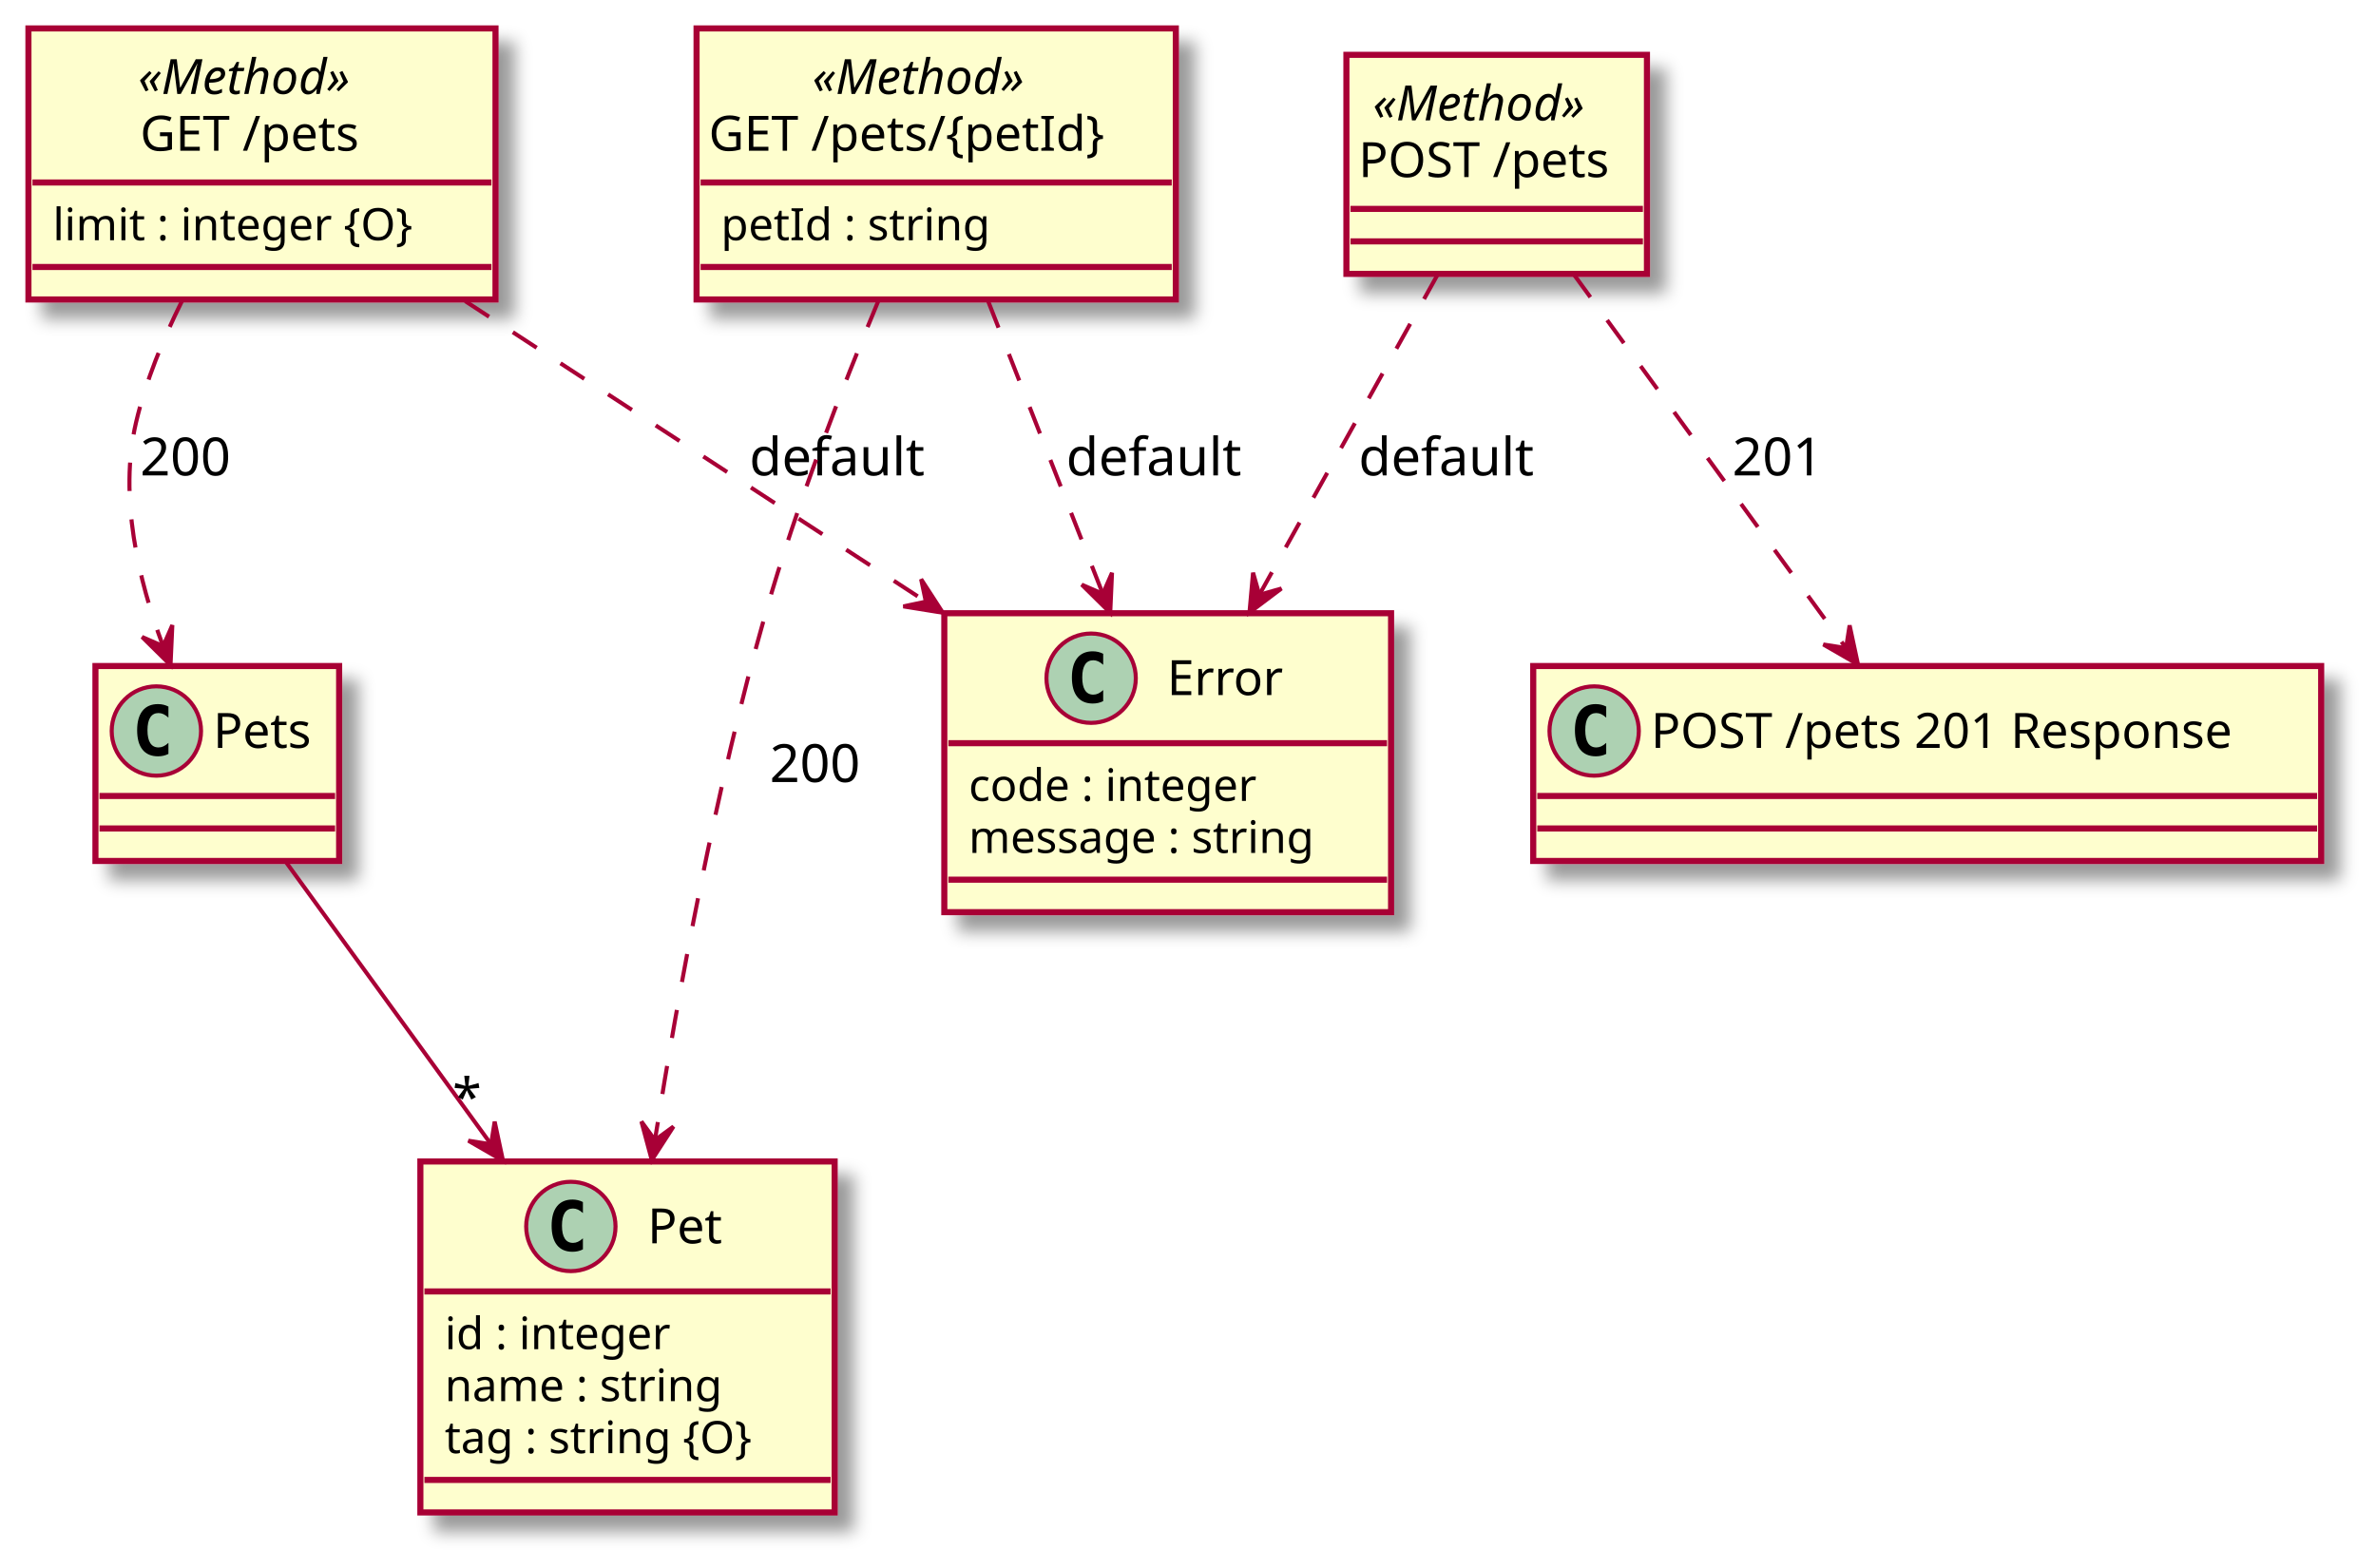
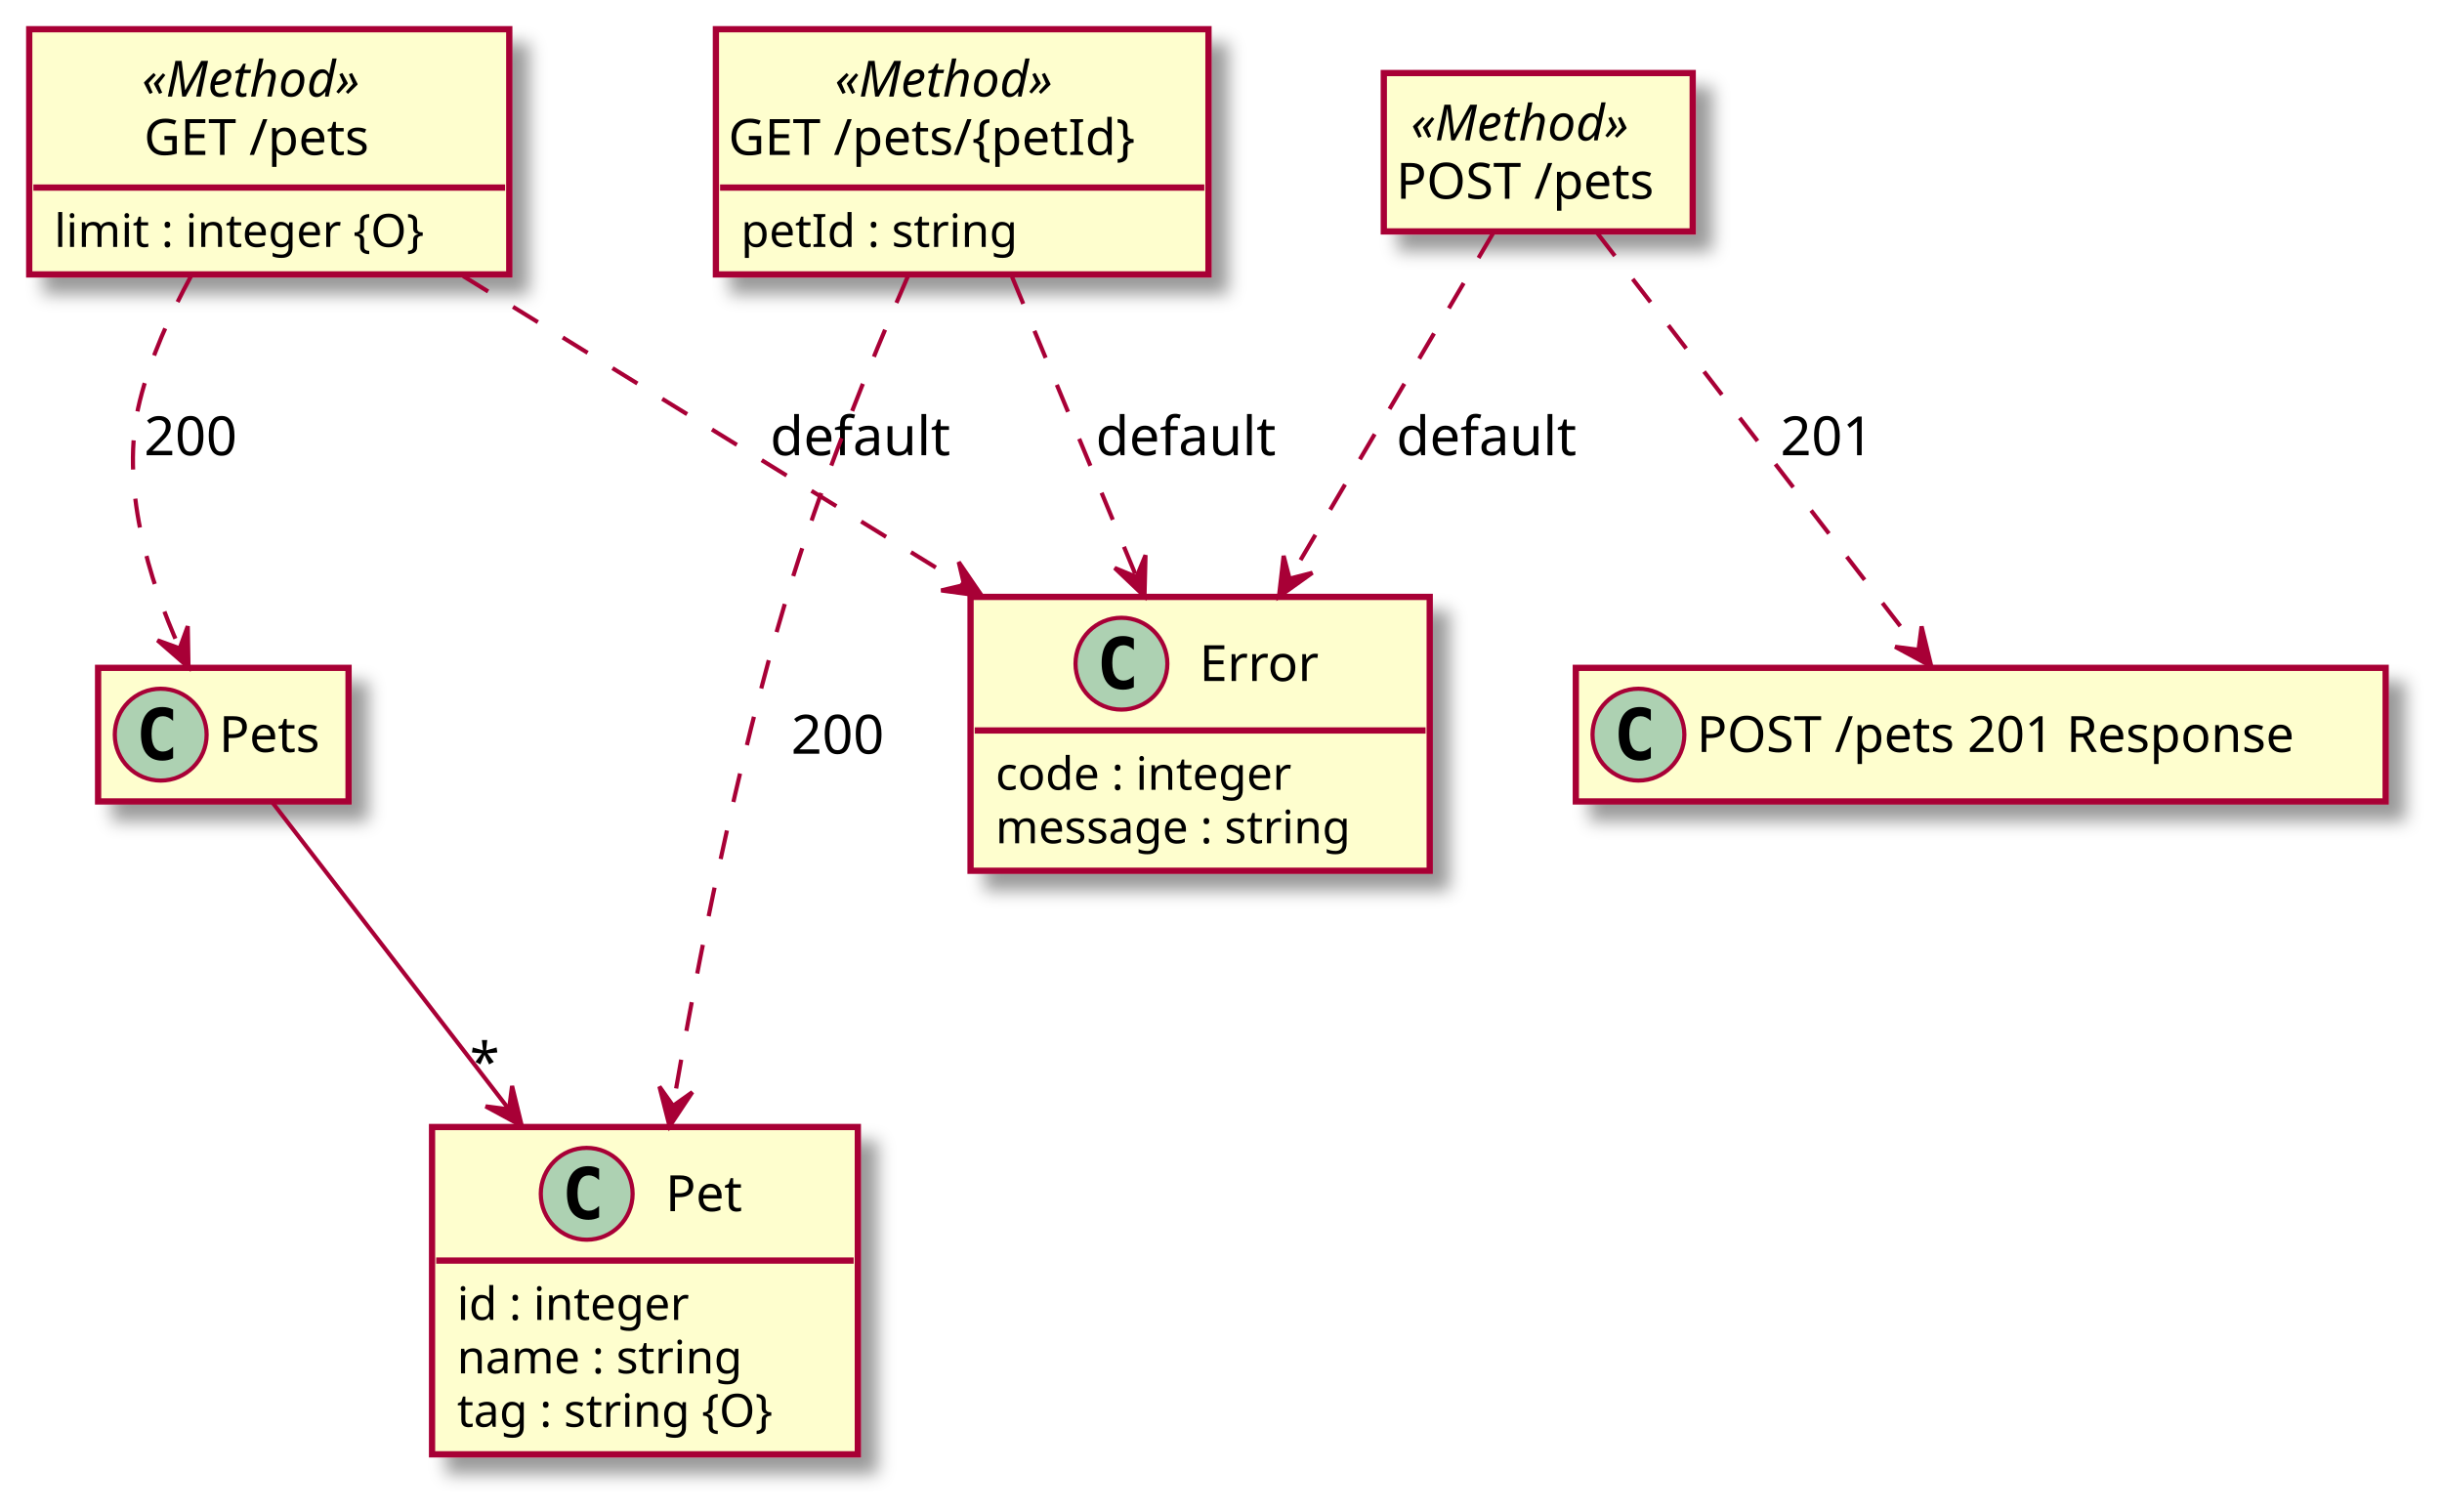
- <svg xmlns="http://www.w3.org/2000/svg" contentScriptType="application/ecmascript" contentStyleType="text/css" height="386px" preserveAspectRatio="none" style="width:585px;height:386px;" version="1.1" viewBox="0 0 585 386" width="585px" zoomAndPan="magnify">
+ <svg xmlns="http://www.w3.org/2000/svg" contentScriptType="application/ecmascript" contentStyleType="text/css" height="362px" preserveAspectRatio="none" style="width:585px;height:362px;" version="1.1" viewBox="0 0 585 362" width="585px" zoomAndPan="magnify">
  <defs>
-     <filter height="300%" id="fgqevm6tdqa9f" width="300%" x="-1" y="-1">
+     <filter height="300%" id="f15rilasdpck9q" width="300%" x="-1" y="-1">
      <feGaussianBlur result="blurOut" stdDeviation="2.0" />
      <feColorMatrix in="blurOut" result="blurOut2" type="matrix" values="0 0 0 0 0 0 0 0 0 0 0 0 0 0 0 0 0 0 .4 0" />
      <feOffset dx="4.0" dy="4.0" in="blurOut2" result="blurOut3" />
      <feBlend in="SourceGraphic" in2="blurOut3" mode="normal" />
    </filter>
  </defs>
  <g>
-     <rect codeLine="3" fill="#FEFECE" filter="url(#fgqevm6tdqa9f)" height="86.414" id="Pet" style="stroke:#A80036;stroke-width:1.5;" width="102" x="103.5" y="286" />
-     <ellipse cx="140.55" cy="302" fill="#ADD1B2" rx="11" ry="11" style="stroke:#A80036;stroke-width:1.0;" />
-     <path d="M143.519,307.641 Q142.941,307.938 142.3,308.086 Q141.659,308.234 140.956,308.234 Q138.456,308.234 137.136,306.586 Q135.816,304.938 135.816,301.812 Q135.816,298.688 137.136,297.031 Q138.456,295.375 140.956,295.375 Q141.659,295.375 142.308,295.531 Q142.956,295.688 143.519,295.984 L143.519,298.703 Q142.894,298.125 142.3,297.852 Q141.706,297.578 141.081,297.578 Q139.738,297.578 139.05,298.648 Q138.363,299.719 138.363,301.812 Q138.363,303.906 139.05,304.977 Q139.738,306.047 141.081,306.047 Q141.706,306.047 142.3,305.773 Q142.894,305.5 143.519,304.922 L143.519,307.641 Z " fill="#000000" />
-     <text fill="#000000" font-family="sans-serif" font-size="12" lengthAdjust="spacing" textLength="21" x="159.45" y="306.154">Pet</text>
-     <line style="stroke:#A80036;stroke-width:1.5;" x1="104.5" x2="204.5" y1="318" y2="318" />
-     <text fill="#000000" font-family="sans-serif" font-size="11" lengthAdjust="spacing" textLength="62" x="109.5" y="332.21">id : integer</text>
-     <text fill="#000000" font-family="sans-serif" font-size="11" lengthAdjust="spacing" textLength="77" x="109.5" y="345.015">name : string</text>
-     <text fill="#000000" font-family="sans-serif" font-size="11" lengthAdjust="spacing" textLength="90" x="109.5" y="357.82">tag : string {O}</text>
-     <line style="stroke:#A80036;stroke-width:1.5;" x1="104.5" x2="204.5" y1="364.414" y2="364.414" />
-     <rect codeLine="9" fill="#FEFECE" filter="url(#fgqevm6tdqa9f)" height="48" id="Pets" style="stroke:#A80036;stroke-width:1.5;" width="60" x="23.5" y="164" />
-     <ellipse cx="38.5" cy="180" fill="#ADD1B2" rx="11" ry="11" style="stroke:#A80036;stroke-width:1.0;" />
-     <path d="M41.469,185.641 Q40.891,185.938 40.25,186.086 Q39.609,186.234 38.906,186.234 Q36.406,186.234 35.086,184.586 Q33.766,182.938 33.766,179.812 Q33.766,176.688 35.086,175.031 Q36.406,173.375 38.906,173.375 Q39.609,173.375 40.258,173.531 Q40.906,173.688 41.469,173.984 L41.469,176.703 Q40.844,176.125 40.25,175.852 Q39.656,175.578 39.031,175.578 Q37.688,175.578 37,176.648 Q36.312,177.719 36.312,179.812 Q36.312,181.906 37,182.977 Q37.688,184.047 39.031,184.047 Q39.656,184.047 40.25,183.773 Q40.844,183.5 41.469,182.922 L41.469,185.641 Z " fill="#000000" />
-     <text fill="#000000" font-family="sans-serif" font-size="12" lengthAdjust="spacing" textLength="28" x="52.5" y="184.154">Pets</text>
-     <line style="stroke:#A80036;stroke-width:1.5;" x1="24.5" x2="82.5" y1="196" y2="196" />
-     <line style="stroke:#A80036;stroke-width:1.5;" x1="24.5" x2="82.5" y1="204" y2="204" />
-     <rect codeLine="14" fill="#FEFECE" filter="url(#fgqevm6tdqa9f)" height="73.609" id="Error" style="stroke:#A80036;stroke-width:1.5;" width="110" x="232.5" y="151" />
-     <ellipse cx="268.65" cy="167" fill="#ADD1B2" rx="11" ry="11" style="stroke:#A80036;stroke-width:1.0;" />
-     <path d="M271.619,172.641 Q271.041,172.938 270.4,173.086 Q269.759,173.234 269.056,173.234 Q266.556,173.234 265.236,171.586 Q263.916,169.938 263.916,166.812 Q263.916,163.688 265.236,162.031 Q266.556,160.375 269.056,160.375 Q269.759,160.375 270.408,160.531 Q271.056,160.688 271.619,160.984 L271.619,163.703 Q270.994,163.125 270.4,162.852 Q269.806,162.578 269.181,162.578 Q267.837,162.578 267.15,163.648 Q266.462,164.719 266.462,166.812 Q266.462,168.906 267.15,169.977 Q267.837,171.047 269.181,171.047 Q269.806,171.047 270.4,170.773 Q270.994,170.5 271.619,169.922 L271.619,172.641 Z " fill="#000000" />
-     <text fill="#000000" font-family="sans-serif" font-size="12" lengthAdjust="spacing" textLength="31" x="287.35" y="171.154">Error</text>
-     <line style="stroke:#A80036;stroke-width:1.5;" x1="233.5" x2="341.5" y1="183" y2="183" />
-     <text fill="#000000" font-family="sans-serif" font-size="11" lengthAdjust="spacing" textLength="79" x="238.5" y="197.21">code : integer</text>
-     <text fill="#000000" font-family="sans-serif" font-size="11" lengthAdjust="spacing" textLength="98" x="238.5" y="210.015">message : string</text>
-     <line style="stroke:#A80036;stroke-width:1.5;" x1="233.5" x2="341.5" y1="216.609" y2="216.609" />
-     <rect codeLine="20" fill="#FEFECE" filter="url(#fgqevm6tdqa9f)" height="66.742" id="GET /pets" style="stroke:#A80036;stroke-width:1.5;" width="115" x="7" y="7" />
+     <rect codeLine="6" fill="#FEFECE" filter="url(#f15rilasdpck9q)" height="78.414" id="Pet" style="stroke:#A80036;stroke-width:1.5;" width="102" x="103.5" y="270" />
+     <ellipse cx="140.55" cy="286" fill="#ADD1B2" rx="11" ry="11" style="stroke:#A80036;stroke-width:1.0;" />
+     <path d="M143.519,291.641 Q142.941,291.938 142.3,292.086 Q141.659,292.234 140.956,292.234 Q138.456,292.234 137.136,290.586 Q135.816,288.938 135.816,285.812 Q135.816,282.688 137.136,281.031 Q138.456,279.375 140.956,279.375 Q141.659,279.375 142.308,279.531 Q142.956,279.688 143.519,279.984 L143.519,282.703 Q142.894,282.125 142.3,281.852 Q141.706,281.578 141.081,281.578 Q139.738,281.578 139.05,282.648 Q138.363,283.719 138.363,285.812 Q138.363,287.906 139.05,288.977 Q139.738,290.047 141.081,290.047 Q141.706,290.047 142.3,289.773 Q142.894,289.5 143.519,288.922 L143.519,291.641 Z " fill="#000000" />
+     <text fill="#000000" font-family="sans-serif" font-size="12" lengthAdjust="spacing" textLength="21" x="159.45" y="290.154">Pet</text>
+     <line style="stroke:#A80036;stroke-width:1.5;" x1="104.5" x2="204.5" y1="302" y2="302" />
+     <text fill="#000000" font-family="sans-serif" font-size="11" lengthAdjust="spacing" textLength="62" x="109.5" y="316.21">id : integer</text>
+     <text fill="#000000" font-family="sans-serif" font-size="11" lengthAdjust="spacing" textLength="77" x="109.5" y="329.015">name : string</text>
+     <text fill="#000000" font-family="sans-serif" font-size="11" lengthAdjust="spacing" textLength="90" x="109.5" y="341.82">tag : string {O}</text>
+     <rect codeLine="12" fill="#FEFECE" filter="url(#f15rilasdpck9q)" height="32" id="Pets" style="stroke:#A80036;stroke-width:1.5;" width="60" x="23.5" y="160" />
+     <ellipse cx="38.5" cy="176" fill="#ADD1B2" rx="11" ry="11" style="stroke:#A80036;stroke-width:1.0;" />
+     <path d="M41.469,181.641 Q40.891,181.938 40.25,182.086 Q39.609,182.234 38.906,182.234 Q36.406,182.234 35.086,180.586 Q33.766,178.938 33.766,175.812 Q33.766,172.688 35.086,171.031 Q36.406,169.375 38.906,169.375 Q39.609,169.375 40.258,169.531 Q40.906,169.688 41.469,169.984 L41.469,172.703 Q40.844,172.125 40.25,171.852 Q39.656,171.578 39.031,171.578 Q37.688,171.578 37,172.648 Q36.312,173.719 36.312,175.812 Q36.312,177.906 37,178.977 Q37.688,180.047 39.031,180.047 Q39.656,180.047 40.25,179.773 Q40.844,179.5 41.469,178.922 L41.469,181.641 Z " fill="#000000" />
+     <text fill="#000000" font-family="sans-serif" font-size="12" lengthAdjust="spacing" textLength="28" x="52.5" y="180.154">Pets</text>
+     <rect codeLine="17" fill="#FEFECE" filter="url(#f15rilasdpck9q)" height="65.609" id="Error" style="stroke:#A80036;stroke-width:1.5;" width="110" x="232.5" y="143" />
+     <ellipse cx="268.65" cy="159" fill="#ADD1B2" rx="11" ry="11" style="stroke:#A80036;stroke-width:1.0;" />
+     <path d="M271.619,164.641 Q271.041,164.938 270.4,165.086 Q269.759,165.234 269.056,165.234 Q266.556,165.234 265.236,163.586 Q263.916,161.938 263.916,158.812 Q263.916,155.688 265.236,154.031 Q266.556,152.375 269.056,152.375 Q269.759,152.375 270.408,152.531 Q271.056,152.688 271.619,152.984 L271.619,155.703 Q270.994,155.125 270.4,154.852 Q269.806,154.578 269.181,154.578 Q267.837,154.578 267.15,155.648 Q266.462,156.719 266.462,158.812 Q266.462,160.906 267.15,161.977 Q267.837,163.047 269.181,163.047 Q269.806,163.047 270.4,162.773 Q270.994,162.5 271.619,161.922 L271.619,164.641 Z " fill="#000000" />
+     <text fill="#000000" font-family="sans-serif" font-size="12" lengthAdjust="spacing" textLength="31" x="287.35" y="163.154">Error</text>
+     <line style="stroke:#A80036;stroke-width:1.5;" x1="233.5" x2="341.5" y1="175" y2="175" />
+     <text fill="#000000" font-family="sans-serif" font-size="11" lengthAdjust="spacing" textLength="79" x="238.5" y="189.21">code : integer</text>
+     <text fill="#000000" font-family="sans-serif" font-size="11" lengthAdjust="spacing" textLength="98" x="238.5" y="202.015">message : string</text>
+     <rect codeLine="22" fill="#FEFECE" filter="url(#f15rilasdpck9q)" height="58.742" id="GET /pets" style="stroke:#A80036;stroke-width:1.5;" width="115" x="7" y="7" />
    <text fill="#000000" font-family="sans-serif" font-size="12" font-style="italic" lengthAdjust="spacing" textLength="61" x="34" y="23.139">«Method»</text>
    <text fill="#000000" font-family="sans-serif" font-size="12" lengthAdjust="spacing" textLength="60" x="34.5" y="37.107">GET /pets</text>
    <line style="stroke:#A80036;stroke-width:1.5;" x1="8" x2="121" y1="44.938" y2="44.938" />
    <text fill="#000000" font-family="sans-serif" font-size="11" lengthAdjust="spacing" textLength="103" x="13" y="59.148">limit : integer {O}</text>
-     <line style="stroke:#A80036;stroke-width:1.5;" x1="8" x2="121" y1="65.742" y2="65.742" />
-     <rect codeLine="28" fill="#FEFECE" filter="url(#fgqevm6tdqa9f)" height="53.938" id="POST /pets" style="stroke:#A80036;stroke-width:1.5;" width="74" x="331.5" y="13.5" />
-     <text fill="#000000" font-family="sans-serif" font-size="12" font-style="italic" lengthAdjust="spacing" textLength="61" x="338" y="29.639">«Method»</text>
-     <text fill="#000000" font-family="sans-serif" font-size="12" lengthAdjust="spacing" textLength="68" x="334.5" y="43.607">POST /pets</text>
-     <line style="stroke:#A80036;stroke-width:1.5;" x1="332.5" x2="404.5" y1="51.438" y2="51.438" />
-     <line style="stroke:#A80036;stroke-width:1.5;" x1="332.5" x2="404.5" y1="59.438" y2="59.438" />
-     <rect codeLine="30" fill="#FEFECE" filter="url(#fgqevm6tdqa9f)" height="48" id="POST /pets 201 Response" style="stroke:#A80036;stroke-width:1.5;" width="194" x="377.5" y="164" />
-     <ellipse cx="392.5" cy="180" fill="#ADD1B2" rx="11" ry="11" style="stroke:#A80036;stroke-width:1.0;" />
-     <path d="M395.469,185.641 Q394.891,185.938 394.25,186.086 Q393.609,186.234 392.906,186.234 Q390.406,186.234 389.086,184.586 Q387.766,182.938 387.766,179.812 Q387.766,176.688 389.086,175.031 Q390.406,173.375 392.906,173.375 Q393.609,173.375 394.258,173.531 Q394.906,173.688 395.469,173.984 L395.469,176.703 Q394.844,176.125 394.25,175.852 Q393.656,175.578 393.031,175.578 Q391.688,175.578 391,176.648 Q390.312,177.719 390.312,179.812 Q390.312,181.906 391,182.977 Q391.688,184.047 393.031,184.047 Q393.656,184.047 394.25,183.773 Q394.844,183.5 395.469,182.922 L395.469,185.641 Z " fill="#000000" />
-     <text fill="#000000" font-family="sans-serif" font-size="12" lengthAdjust="spacing" textLength="162" x="406.5" y="184.154">POST /pets 201 Response</text>
-     <line style="stroke:#A80036;stroke-width:1.5;" x1="378.5" x2="570.5" y1="196" y2="196" />
-     <line style="stroke:#A80036;stroke-width:1.5;" x1="378.5" x2="570.5" y1="204" y2="204" />
-     <rect codeLine="36" fill="#FEFECE" filter="url(#fgqevm6tdqa9f)" height="66.742" id="GET /pets/{petId}" style="stroke:#A80036;stroke-width:1.5;" width="118" x="171.5" y="7" />
+     <rect codeLine="30" fill="#FEFECE" filter="url(#f15rilasdpck9q)" height="37.938" id="POST /pets" style="stroke:#A80036;stroke-width:1.5;" width="74" x="331.5" y="17.5" />
+     <text fill="#000000" font-family="sans-serif" font-size="12" font-style="italic" lengthAdjust="spacing" textLength="61" x="338" y="33.639">«Method»</text>
+     <text fill="#000000" font-family="sans-serif" font-size="12" lengthAdjust="spacing" textLength="68" x="334.5" y="47.607">POST /pets</text>
+     <rect codeLine="32" fill="#FEFECE" filter="url(#f15rilasdpck9q)" height="32" id="POST /pets 201 Response" style="stroke:#A80036;stroke-width:1.5;" width="194" x="377.5" y="160" />
+     <ellipse cx="392.5" cy="176" fill="#ADD1B2" rx="11" ry="11" style="stroke:#A80036;stroke-width:1.0;" />
+     <path d="M395.469,181.641 Q394.891,181.938 394.25,182.086 Q393.609,182.234 392.906,182.234 Q390.406,182.234 389.086,180.586 Q387.766,178.938 387.766,175.812 Q387.766,172.688 389.086,171.031 Q390.406,169.375 392.906,169.375 Q393.609,169.375 394.258,169.531 Q394.906,169.688 395.469,169.984 L395.469,172.703 Q394.844,172.125 394.25,171.852 Q393.656,171.578 393.031,171.578 Q391.688,171.578 391,172.648 Q390.312,173.719 390.312,175.812 Q390.312,177.906 391,178.977 Q391.688,180.047 393.031,180.047 Q393.656,180.047 394.25,179.773 Q394.844,179.5 395.469,178.922 L395.469,181.641 Z " fill="#000000" />
+     <text fill="#000000" font-family="sans-serif" font-size="12" lengthAdjust="spacing" textLength="162" x="406.5" y="180.154">POST /pets 201 Response</text>
+     <rect codeLine="38" fill="#FEFECE" filter="url(#f15rilasdpck9q)" height="58.742" id="GET /pets/{petId}" style="stroke:#A80036;stroke-width:1.5;" width="118" x="171.5" y="7" />
    <text fill="#000000" font-family="sans-serif" font-size="12" font-style="italic" lengthAdjust="spacing" textLength="61" x="200" y="23.139">«Method»</text>
    <text fill="#000000" font-family="sans-serif" font-size="12" lengthAdjust="spacing" textLength="112" x="174.5" y="37.107">GET /pets/{petId}</text>
    <line style="stroke:#A80036;stroke-width:1.5;" x1="172.5" x2="288.5" y1="44.938" y2="44.938" />
    <text fill="#000000" font-family="sans-serif" font-size="11" lengthAdjust="spacing" textLength="73" x="177.5" y="59.148">petId : string</text>
-     <line style="stroke:#A80036;stroke-width:1.5;" x1="172.5" x2="288.5" y1="65.742" y2="65.742" />
-     <path codeLine="12" d="M70.405,212.265 C84.097,231.109 103.82,258.252 120.724,281.517 " fill="none" id="Pets-to-Pet" style="stroke:#A80036;stroke-width:1.0;" />
-     <polygon fill="#A80036" points="123.846,285.813,121.791,276.181,120.907,281.768,115.319,280.884,123.846,285.813" style="stroke:#A80036;stroke-width:1.0;" />
-     <text fill="#000000" font-family="sans-serif" font-size="13" lengthAdjust="spacing" textLength="7" x="111.403" y="274.779">*</text>
-     <path codeLine="24" d="M44.789,74.162 C40.155,83.477 35.877,93.858 33.5,104 C29.209,122.309 34.084,142.857 40.093,158.927 " fill="none" id="GET /pets-to-Pets" style="stroke:#A80036;stroke-width:1.0;stroke-dasharray:7.0,7.0;" />
-     <polygon fill="#A80036" points="41.985,163.764,42.432,153.925,40.164,159.108,34.981,156.84,41.985,163.764" style="stroke:#A80036;stroke-width:1.0;" />
-     <text fill="#000000" font-family="sans-serif" font-size="13" lengthAdjust="spacing" textLength="24" x="34.5" y="117.067">200</text>
-     <path codeLine="26" d="M114.546,74.153 C148.11,96.053 192.478,125.002 227.873,148.095 " fill="none" id="GET /pets-to-Error" style="stroke:#A80036;stroke-width:1.0;stroke-dasharray:7.0,7.0;" />
-     <polygon fill="#A80036" points="232.144,150.882,226.792,142.614,227.956,148.15,222.421,149.315,232.144,150.882" style="stroke:#A80036;stroke-width:1.0;" />
-     <text fill="#000000" font-family="sans-serif" font-size="13" lengthAdjust="spacing" textLength="44" x="184.5" y="117.067">default</text>
-     <path codeLine="32" d="M387.451,67.512 C406.33,93.427 435.206,133.063 454.459,159.491 " fill="none" id="POST /pets-to-POST /pets 201 Response" style="stroke:#A80036;stroke-width:1.0;stroke-dasharray:7.0,7.0;" />
-     <polygon fill="#A80036" points="457.464,163.615,455.397,153.985,454.52,159.574,448.932,158.696,457.464,163.615" style="stroke:#A80036;stroke-width:1.0;" />
-     <text fill="#000000" font-family="sans-serif" font-size="13" lengthAdjust="spacing" textLength="24" x="426.5" y="117.067">201</text>
-     <path codeLine="34" d="M354.019,67.512 C341.853,89.366 324.254,120.978 310.214,146.198 " fill="none" id="POST /pets-to-Error" style="stroke:#A80036;stroke-width:1.0;stroke-dasharray:7.0,7.0;" />
-     <polygon fill="#A80036" points="307.636,150.829,315.51,144.912,310.069,146.461,308.52,141.02,307.636,150.829" style="stroke:#A80036;stroke-width:1.0;" />
-     <text fill="#000000" font-family="sans-serif" font-size="13" lengthAdjust="spacing" textLength="44" x="334.5" y="117.067">default</text>
-     <path codeLine="40" d="M216.277,74.048 C207.311,95.563 196.044,124.568 188.5,151 C176.181,194.162 166.993,244.527 161.294,280.471 " fill="none" id="GET /pets/{petId}-to-Pet" style="stroke:#A80036;stroke-width:1.0;stroke-dasharray:7.0,7.0;" />
-     <polygon fill="#A80036" points="160.479,285.667,165.826,277.396,161.254,280.728,157.923,276.156,160.479,285.667" style="stroke:#A80036;stroke-width:1.0;" />
-     <text fill="#000000" font-family="sans-serif" font-size="13" lengthAdjust="spacing" textLength="24" x="189.5" y="192.567">200</text>
-     <path codeLine="42" d="M243.292,74.153 C251.627,95.429 262.569,123.36 271.481,146.11 " fill="none" id="GET /pets/{petId}-to-Error" style="stroke:#A80036;stroke-width:1.0;stroke-dasharray:7.0,7.0;" />
-     <polygon fill="#A80036" points="273.351,150.882,273.792,141.043,271.527,146.227,266.343,143.962,273.351,150.882" style="stroke:#A80036;stroke-width:1.0;" />
-     <text fill="#000000" font-family="sans-serif" font-size="13" lengthAdjust="spacing" textLength="44" x="262.5" y="117.067">default</text>
+     <path codeLine="15" d="M65.086,192.027 C78.858,209.889 102.426,240.458 121.908,265.728 " fill="none" id="Pets-to-Pet" style="stroke:#A80036;stroke-width:1.0;" />
+     <polygon fill="#A80036" points="124.998,269.735,122.671,260.165,121.945,265.775,116.335,265.05,124.998,269.735" style="stroke:#A80036;stroke-width:1.0;" />
+     <text fill="#000000" font-family="sans-serif" font-size="13" lengthAdjust="spacing" textLength="7" x="112.532" y="259.033">*</text>
+     <path codeLine="26" d="M45.774,66.13 C40.772,75.296 36.051,85.738 33.5,96 C28.489,116.158 35.803,139.177 42.954,155.146 " fill="none" id="GET /pets-to-Pets" style="stroke:#A80036;stroke-width:1.0;stroke-dasharray:7.0,7.0;" />
+     <polygon fill="#A80036" points="45.154,159.865,44.976,150.018,43.041,155.333,37.726,153.398,45.154,159.865" style="stroke:#A80036;stroke-width:1.0;" />
+     <text fill="#000000" font-family="sans-serif" font-size="13" lengthAdjust="spacing" textLength="24" x="34.5" y="109.067">200</text>
+     <path codeLine="28" d="M110.977,66.157 C145.812,87.636 193.664,117.141 230.759,140.014 " fill="none" id="GET /pets-to-Error" style="stroke:#A80036;stroke-width:1.0;stroke-dasharray:7.0,7.0;" />
+     <polygon fill="#A80036" points="235.227,142.769,229.666,134.64,230.971,140.145,225.467,141.45,235.227,142.769" style="stroke:#A80036;stroke-width:1.0;" />
+     <text fill="#000000" font-family="sans-serif" font-size="13" lengthAdjust="spacing" textLength="44" x="184.5" y="109.067">default</text>
+     <path codeLine="34" d="M382.576,55.759 C402.569,81.693 439.031,128.99 459.511,155.557 " fill="none" id="POST /pets-to-POST /pets 201 Response" style="stroke:#A80036;stroke-width:1.0;stroke-dasharray:7.0,7.0;" />
+     <polygon fill="#A80036" points="462.656,159.637,460.329,150.067,459.603,155.677,453.993,154.951,462.656,159.637" style="stroke:#A80036;stroke-width:1.0;" />
+     <text fill="#000000" font-family="sans-serif" font-size="13" lengthAdjust="spacing" textLength="24" x="426.5" y="109.067">201</text>
+     <path codeLine="36" d="M357.744,55.759 C345.377,76.752 324.763,111.744 309.056,138.407 " fill="none" id="POST /pets-to-Error" style="stroke:#A80036;stroke-width:1.0;stroke-dasharray:7.0,7.0;" />
+     <polygon fill="#A80036" points="306.382,142.947,314.397,137.223,308.92,138.639,307.504,133.162,306.382,142.947" style="stroke:#A80036;stroke-width:1.0;" />
+     <text fill="#000000" font-family="sans-serif" font-size="13" lengthAdjust="spacing" textLength="44" x="334.5" y="109.067">default</text>
+     <path codeLine="42" d="M217.517,66.121 C208.407,87.072 196.476,116.372 188.5,143 C176.351,183.557 167.07,231.005 161.299,264.582 " fill="none" id="GET /pets/{petId}-to-Pet" style="stroke:#A80036;stroke-width:1.0;stroke-dasharray:7.0,7.0;" />
+     <polygon fill="#A80036" points="160.403,269.849,165.856,261.647,161.242,264.92,157.969,260.306,160.403,269.849" style="stroke:#A80036;stroke-width:1.0;" />
+     <text fill="#000000" font-family="sans-serif" font-size="13" lengthAdjust="spacing" textLength="24" x="189.5" y="180.567">200</text>
+     <path codeLine="44" d="M242.449,66.325 C251.105,87.204 262.877,115.602 272.217,138.133 " fill="none" id="GET /pets/{petId}-to-Error" style="stroke:#A80036;stroke-width:1.0;stroke-dasharray:7.0,7.0;" />
+     <polygon fill="#A80036" points="274.171,142.846,274.418,133,272.255,138.227,267.028,136.065,274.171,142.846" style="stroke:#A80036;stroke-width:1.0;" />
+     <text fill="#000000" font-family="sans-serif" font-size="13" lengthAdjust="spacing" textLength="44" x="262.5" y="109.067">default</text>
  </g>
</svg>
